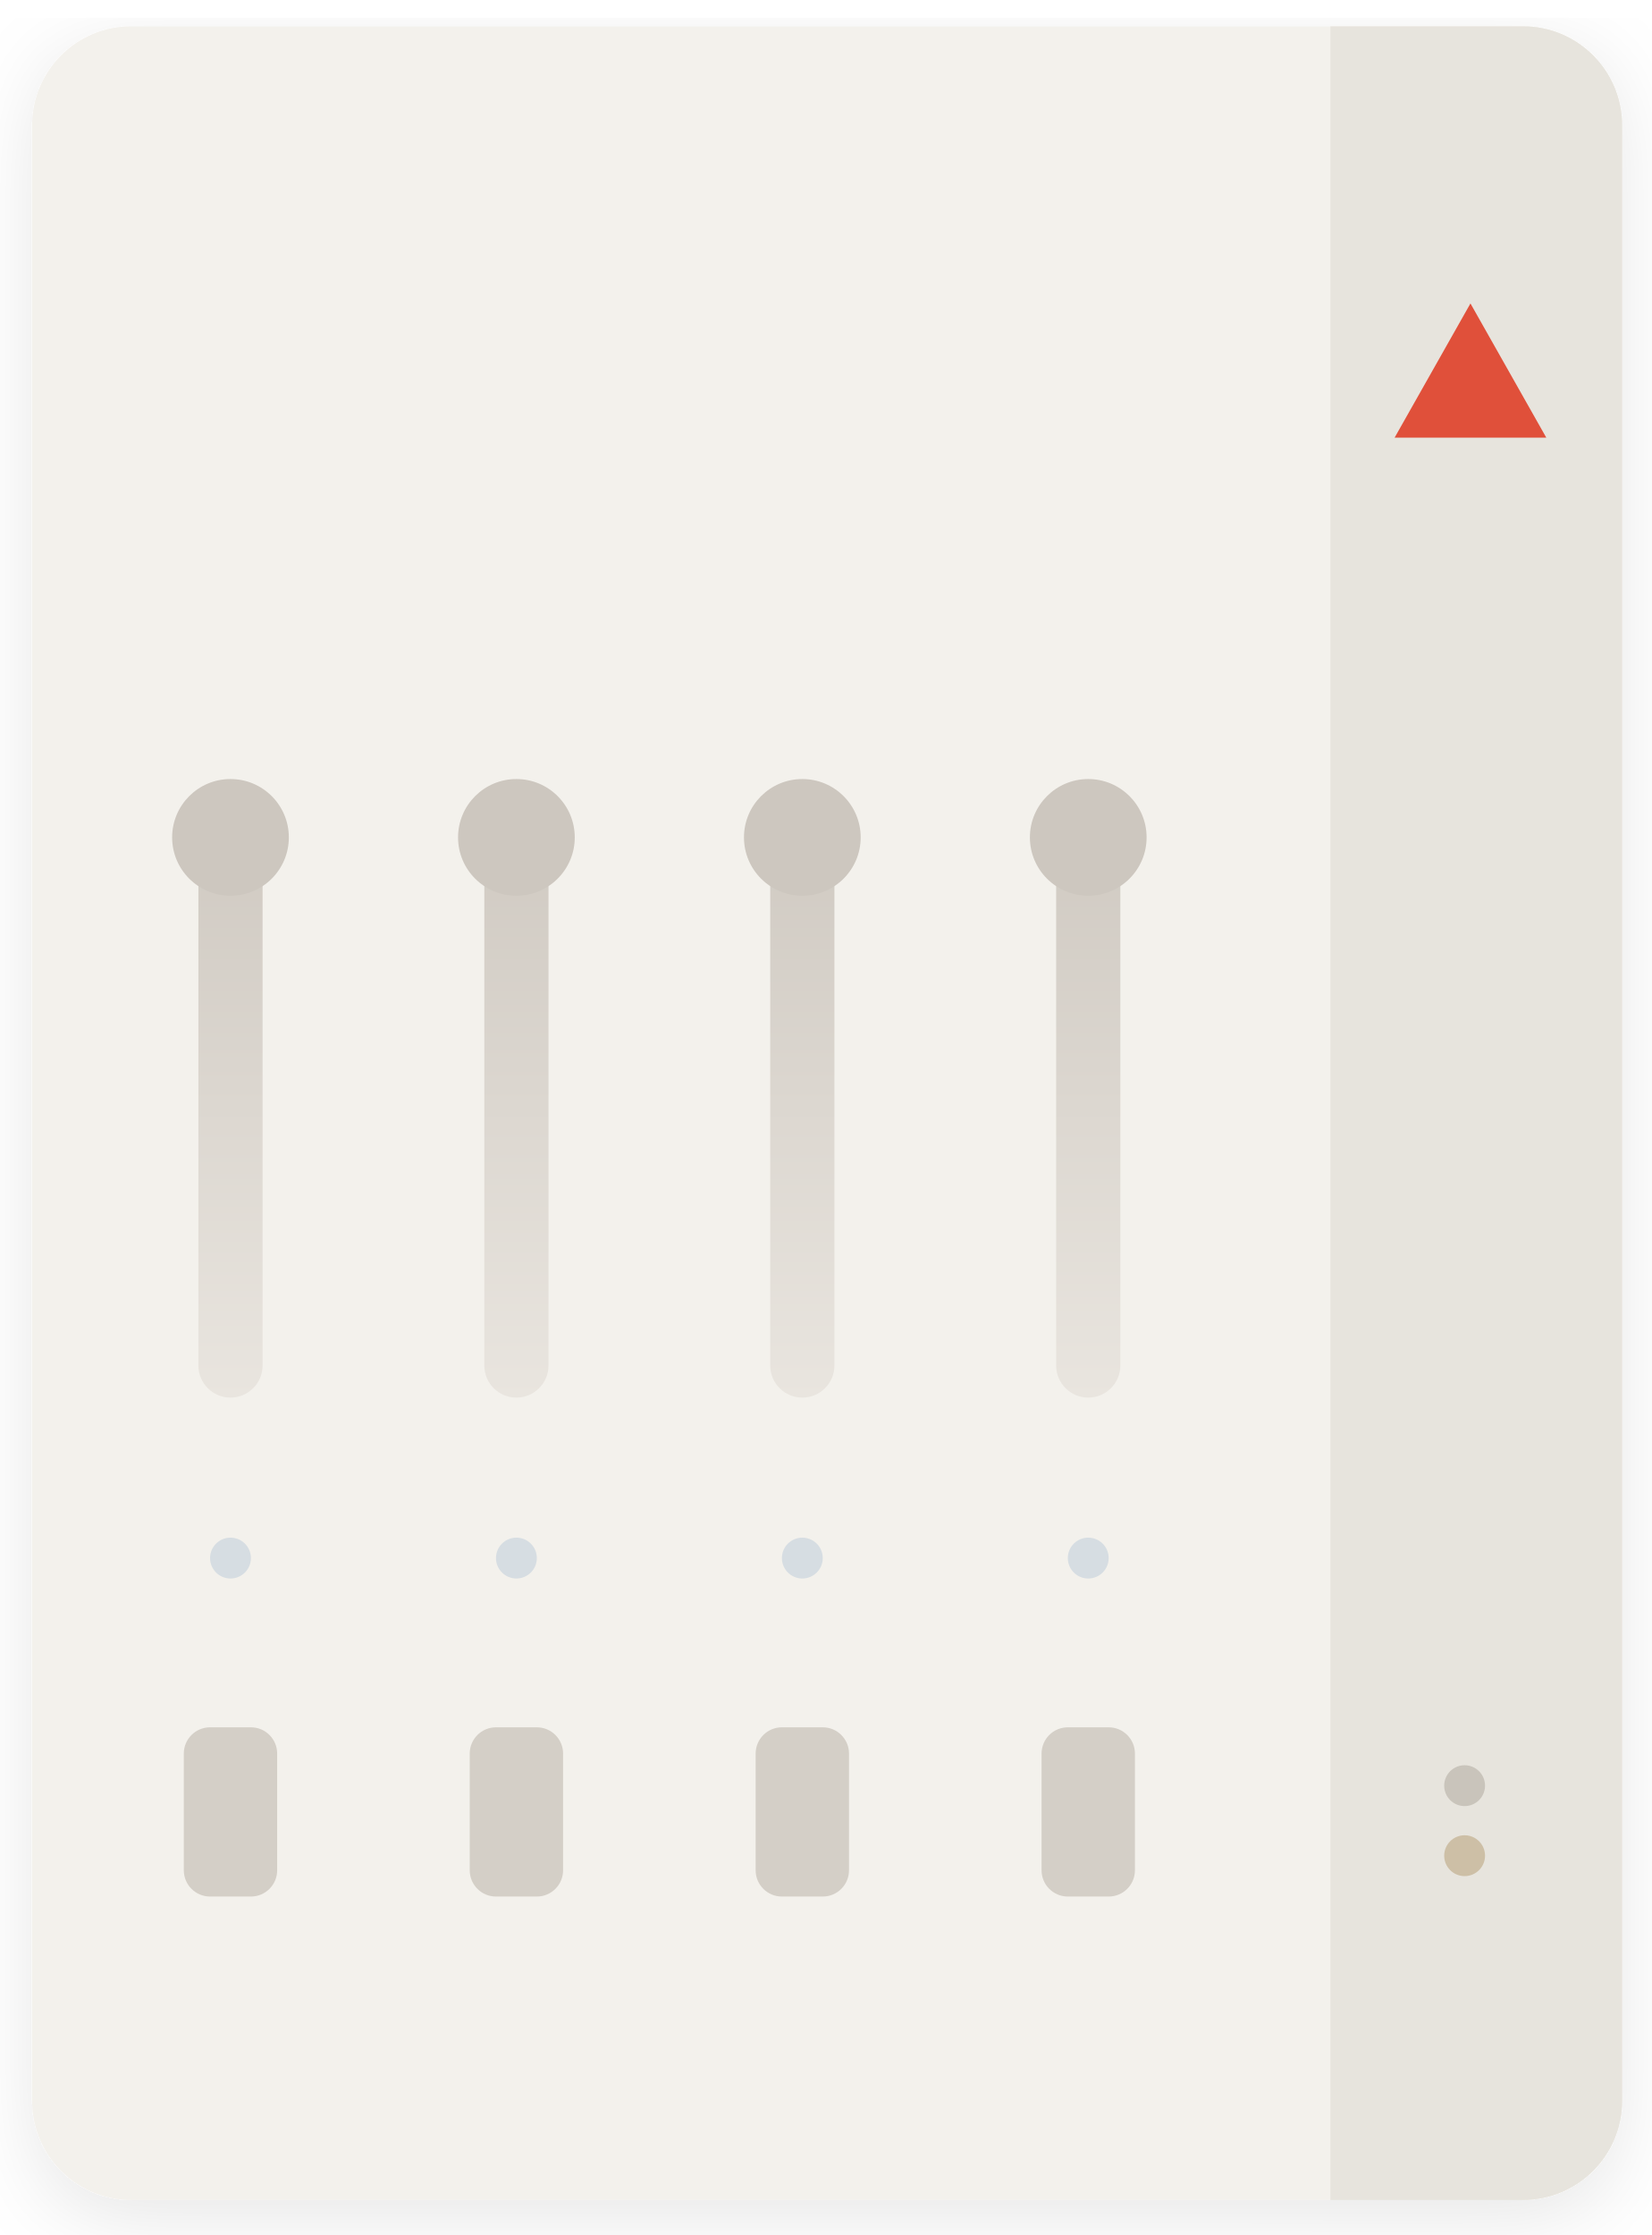
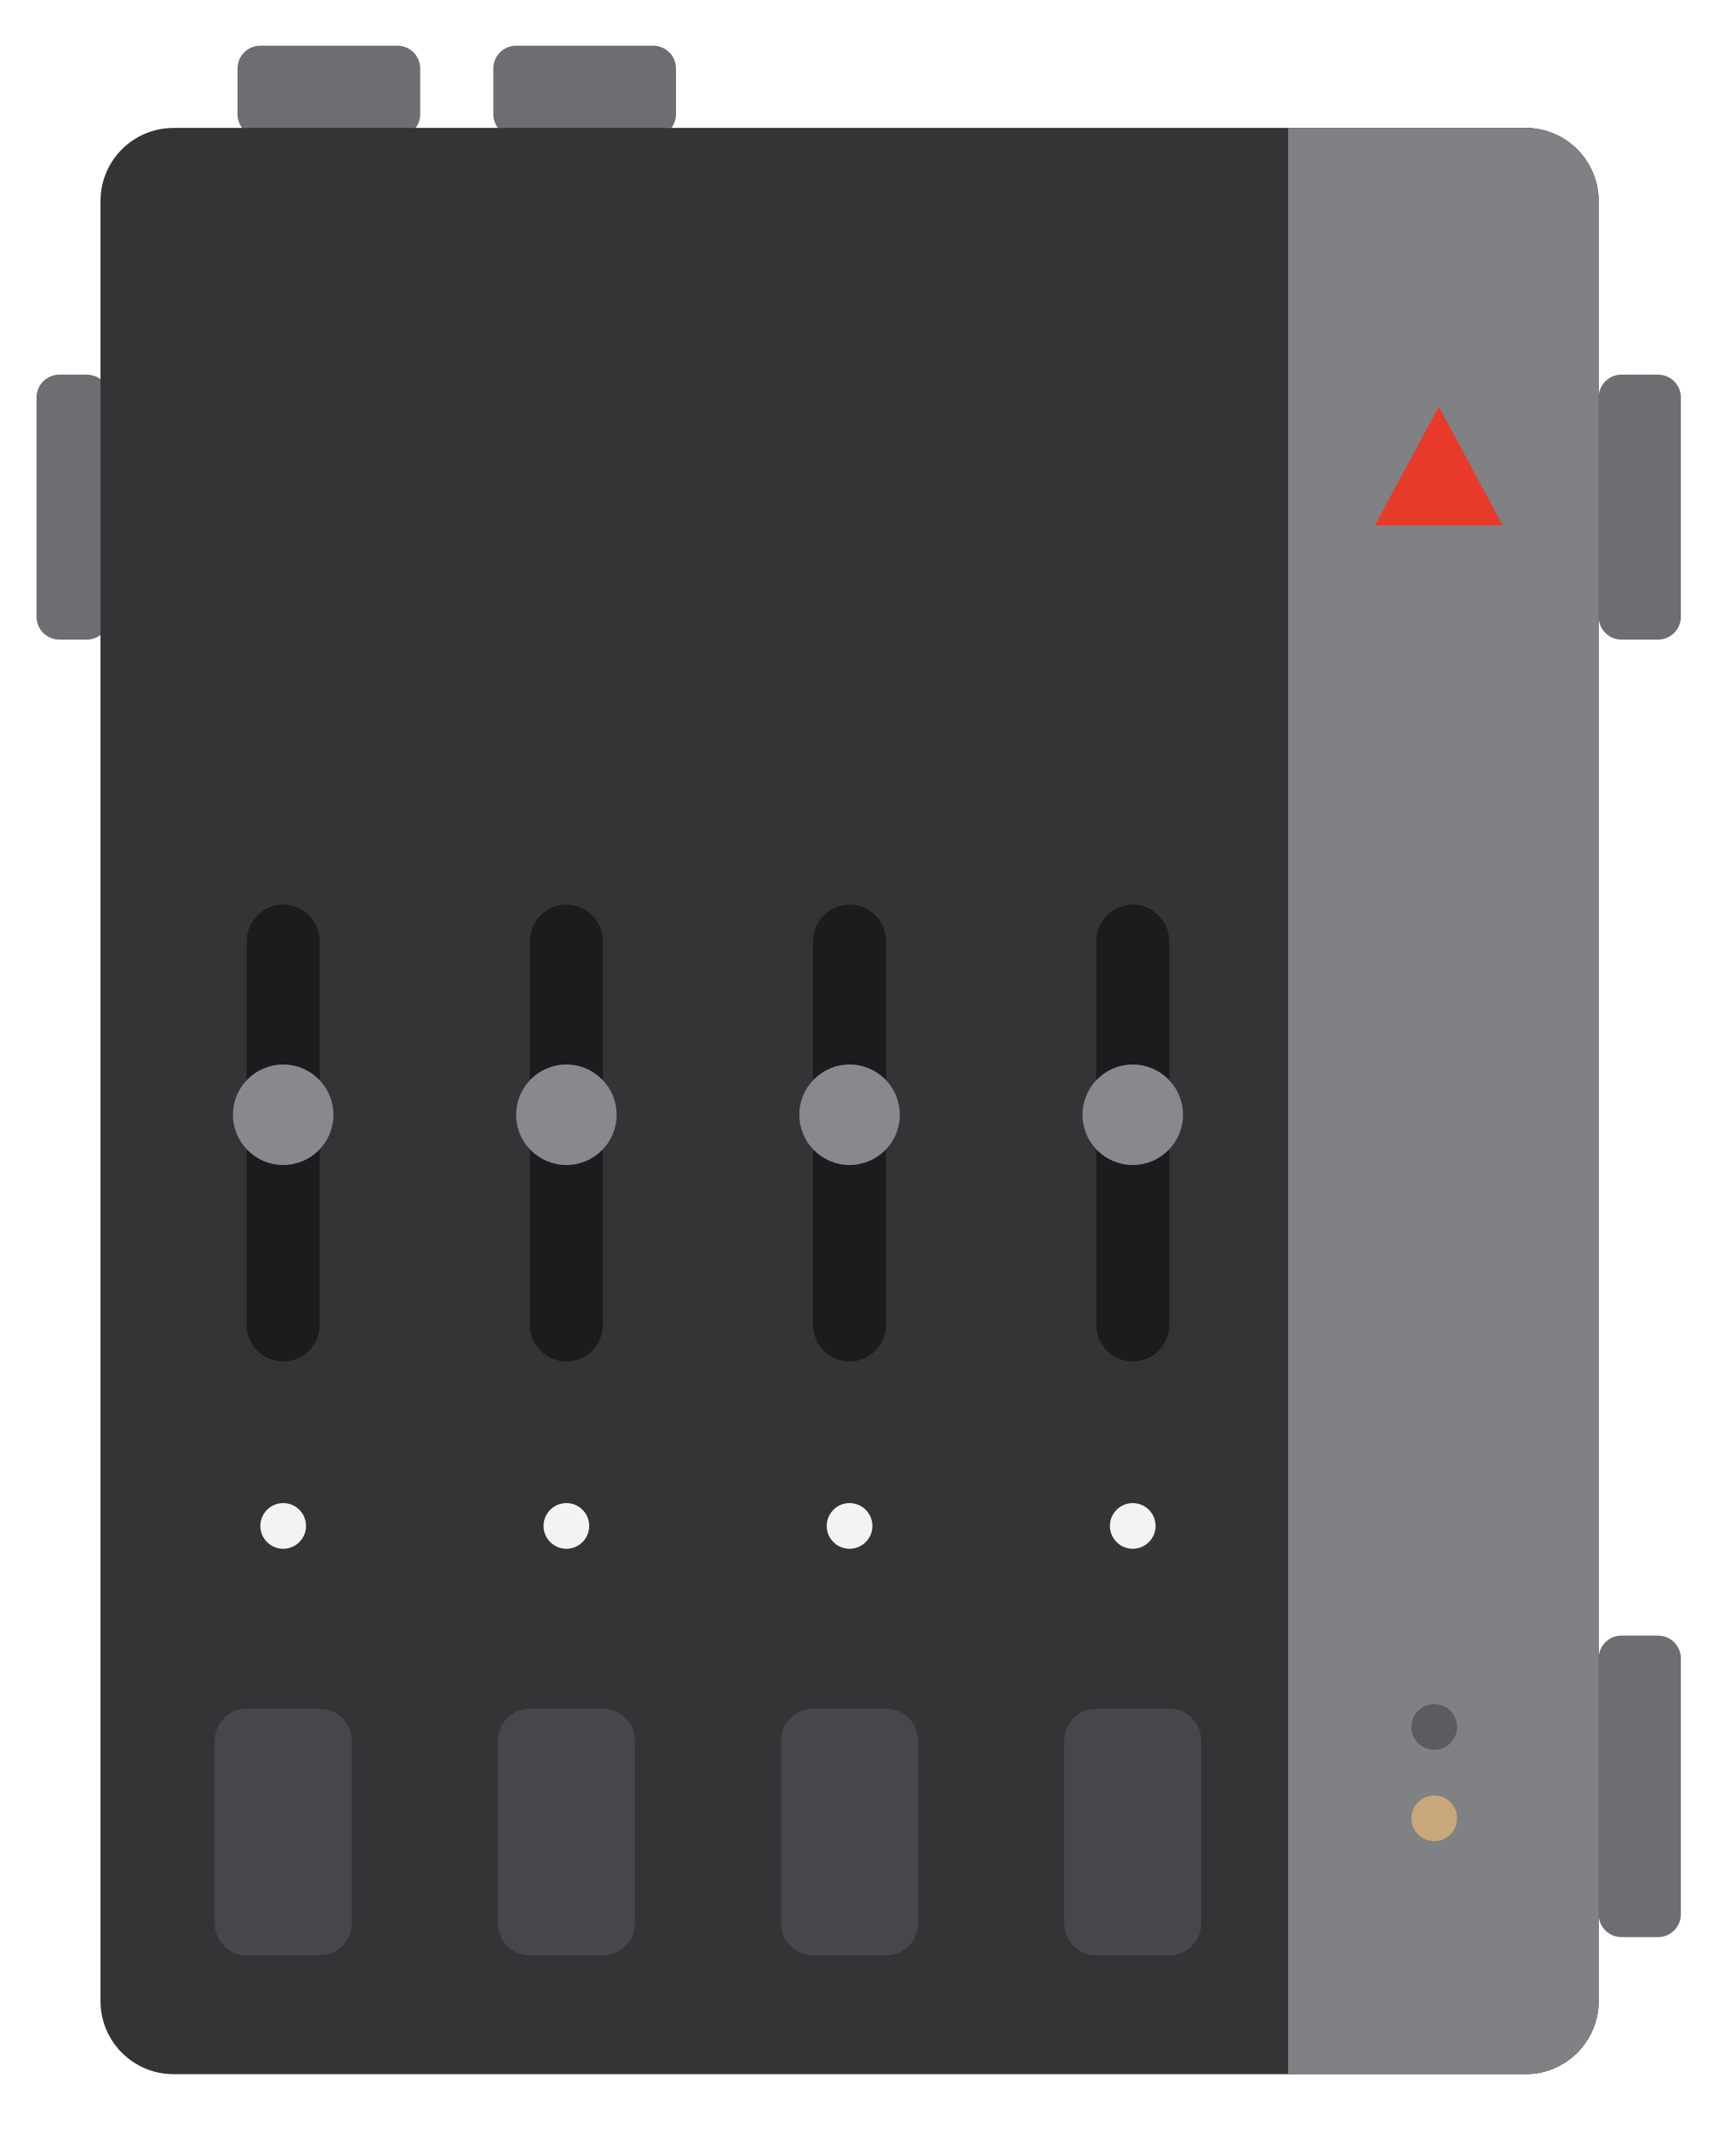
- <svg xmlns="http://www.w3.org/2000/svg" viewBox="334 246 566 766">
-   <defs>
-     <filter id="bodyShadow" x="-20%" y="-20%" width="140%" height="140%">
-       <feDropShadow dx="0" dy="6" stdDeviation="14" flood-color="#000000" flood-opacity="0.10" />
-     </filter>
-     <linearGradient id="trackGrad" x1="0" y1="0" x2="0" y2="1">
-       <stop offset="0" stop-color="#cfc9c1" />
-       <stop offset="1" stop-color="#e9e5df" />
-     </linearGradient>
-   </defs>
-   <g filter="url(#bodyShadow)">
-     <rect x="345" y="255" width="545" height="745" rx="34" fill="#f3f1ec" />
-     <path d="M790 255 H856 a34 34 0 0 1 34 34 V966 a34 34 0 0 1 -34 34 H790 Z" fill="#e7e4dd" />
+ <svg xmlns="http://www.w3.org/2000/svg" viewBox="70 14 380 466">
+   <rect x="122" y="24" width="40" height="20" rx="5" fill="#6c6e71" />
+   <rect x="178" y="24" width="40" height="20" rx="5" fill="#6c6e71" />
+   <rect x="78" y="96" width="16" height="58" rx="5" fill="#6c6e71" />
+   <rect x="420" y="96" width="18" height="58" rx="5" fill="#6c6e71" />
+   <rect x="420" y="372" width="18" height="66" rx="5" fill="#6c6e71" />
+   <rect x="92" y="42" width="328" height="426" rx="16" fill="#333436" />
+   <path d="M352 42 H404 a16 16 0 0 1 16 16 V452 a16 16 0 0 1 -16 16 H352 Z" fill="#7f8184" />
+   <path d="M385 103 l14 26 h-28 Z" fill="#e83a2b" />
+   <g>
+     <rect x="124" y="212" width="16" height="100" rx="8" fill="#1b1c1e" />
+     <rect x="186" y="212" width="16" height="100" rx="8" fill="#1b1c1e" />
+     <rect x="248" y="212" width="16" height="100" rx="8" fill="#1b1c1e" />
+     <rect x="310" y="212" width="16" height="100" rx="8" fill="#1b1c1e" />
+     <circle cx="132" cy="258" r="11" fill="#87898c" />
+     <circle cx="194" cy="258" r="11" fill="#87898c" />
+     <circle cx="256" cy="258" r="11" fill="#87898c" />
+     <circle cx="318" cy="258" r="11" fill="#87898c" />
  </g>
-   <path d="M838 350 l26 46 h-52 Z" fill="#e0503a" />
-   <g>
-     <rect x="402" y="525" width="22" height="200" rx="11" fill="url(#trackGrad)" />
-     <rect x="500" y="525" width="22" height="200" rx="11" fill="url(#trackGrad)" />
-     <rect x="598" y="525" width="22" height="200" rx="11" fill="url(#trackGrad)" />
-     <rect x="696" y="525" width="22" height="200" rx="11" fill="url(#trackGrad)" />
-     <circle cx="413" cy="533" r="20" fill="#cdc7bf" />
-     <circle cx="511" cy="533" r="20" fill="#cdc7bf" />
-     <circle cx="609" cy="533" r="20" fill="#cdc7bf" />
-     <circle cx="707" cy="533" r="20" fill="#cdc7bf" />
+   <g fill="#f2f3f4">
+     <circle cx="132" cy="348" r="5" />
+     <circle cx="194" cy="348" r="5" />
+     <circle cx="256" cy="348" r="5" />
+     <circle cx="318" cy="348" r="5" />
  </g>
-   <g fill="#d6dde2">
-     <circle cx="413" cy="780" r="7" />
-     <circle cx="511" cy="780" r="7" />
-     <circle cx="609" cy="780" r="7" />
-     <circle cx="707" cy="780" r="7" />
+   <g fill="#45474a">
+     <rect x="117" y="388" width="30" height="54" rx="7" />
+     <rect x="179" y="388" width="30" height="54" rx="7" />
+     <rect x="241" y="388" width="30" height="54" rx="7" />
+     <rect x="303" y="388" width="30" height="54" rx="7" />
  </g>
-   <g fill="#d4cfc7">
-     <rect x="397" y="838" width="32" height="58" rx="9" />
-     <rect x="495" y="838" width="32" height="58" rx="9" />
-     <rect x="593" y="838" width="32" height="58" rx="9" />
-     <rect x="691" y="838" width="32" height="58" rx="9" />
-   </g>
-   <circle cx="836" cy="858" r="7" fill="#c9c4bb" />
-   <circle cx="836" cy="882" r="7" fill="#cdbfa6" />
+   <circle cx="384" cy="392" r="5" fill="#5a5c5f" />
+   <circle cx="384" cy="412" r="5" fill="#c8a87a" />
</svg>
